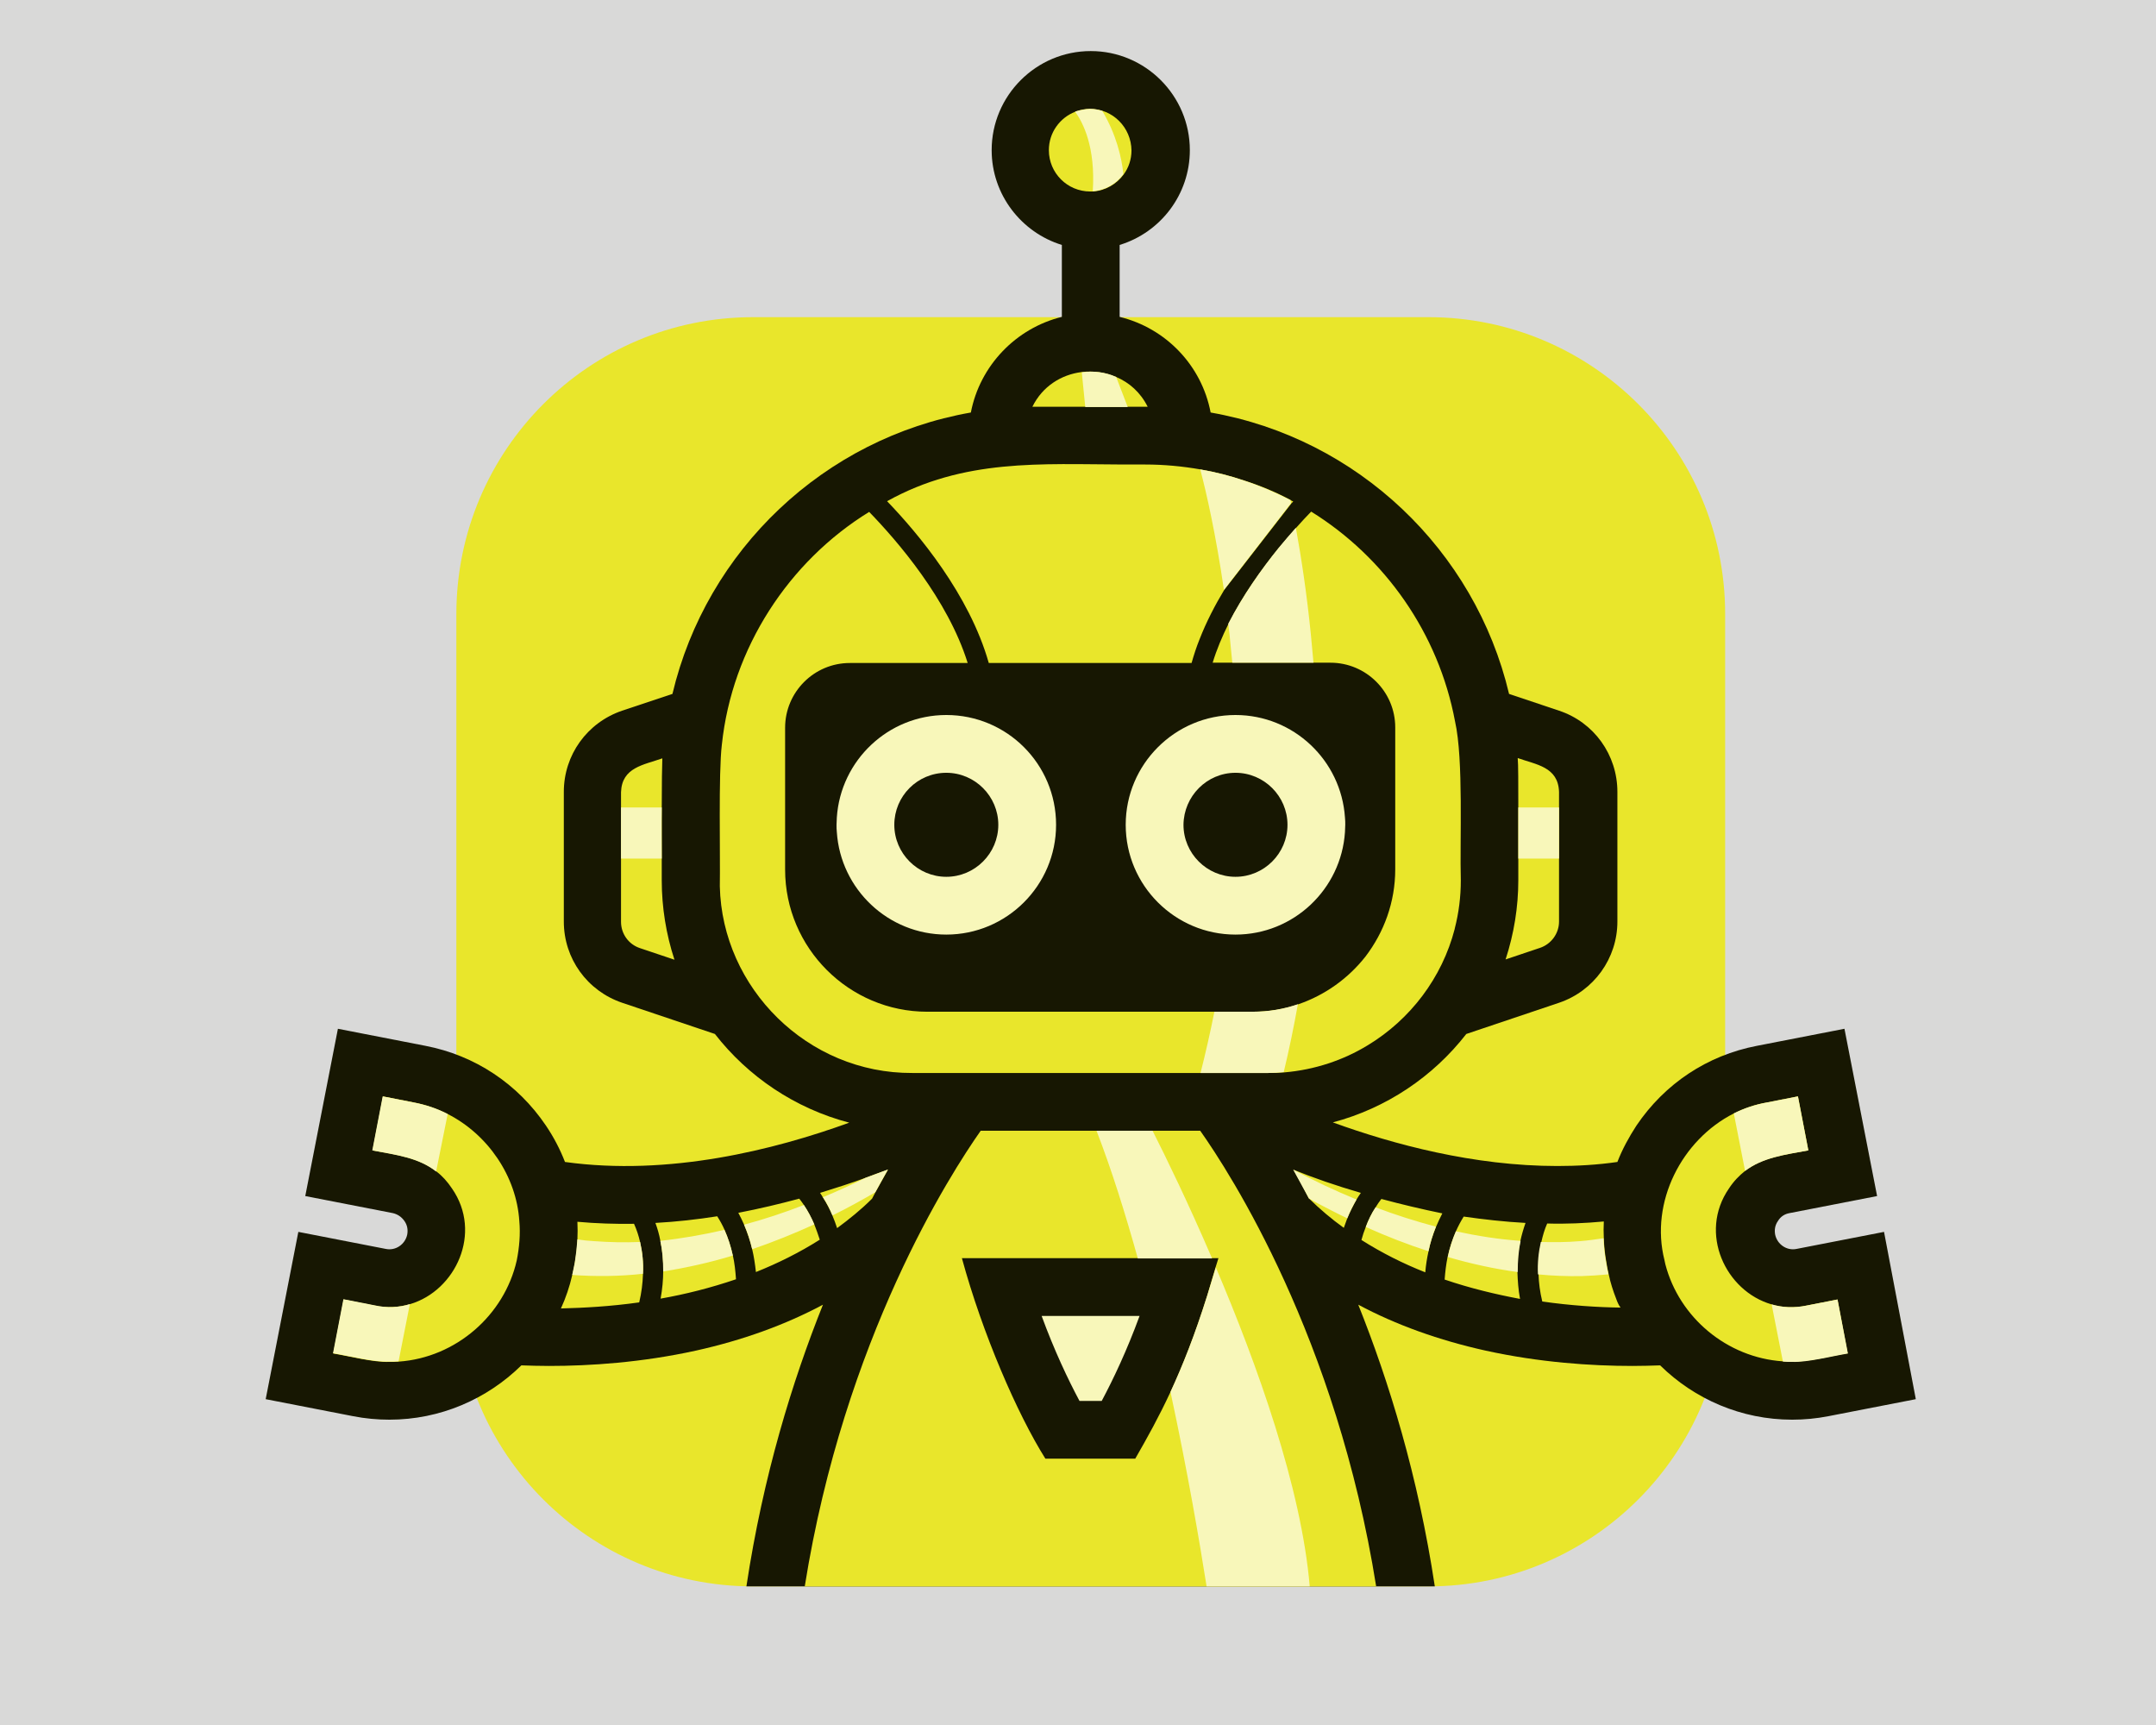
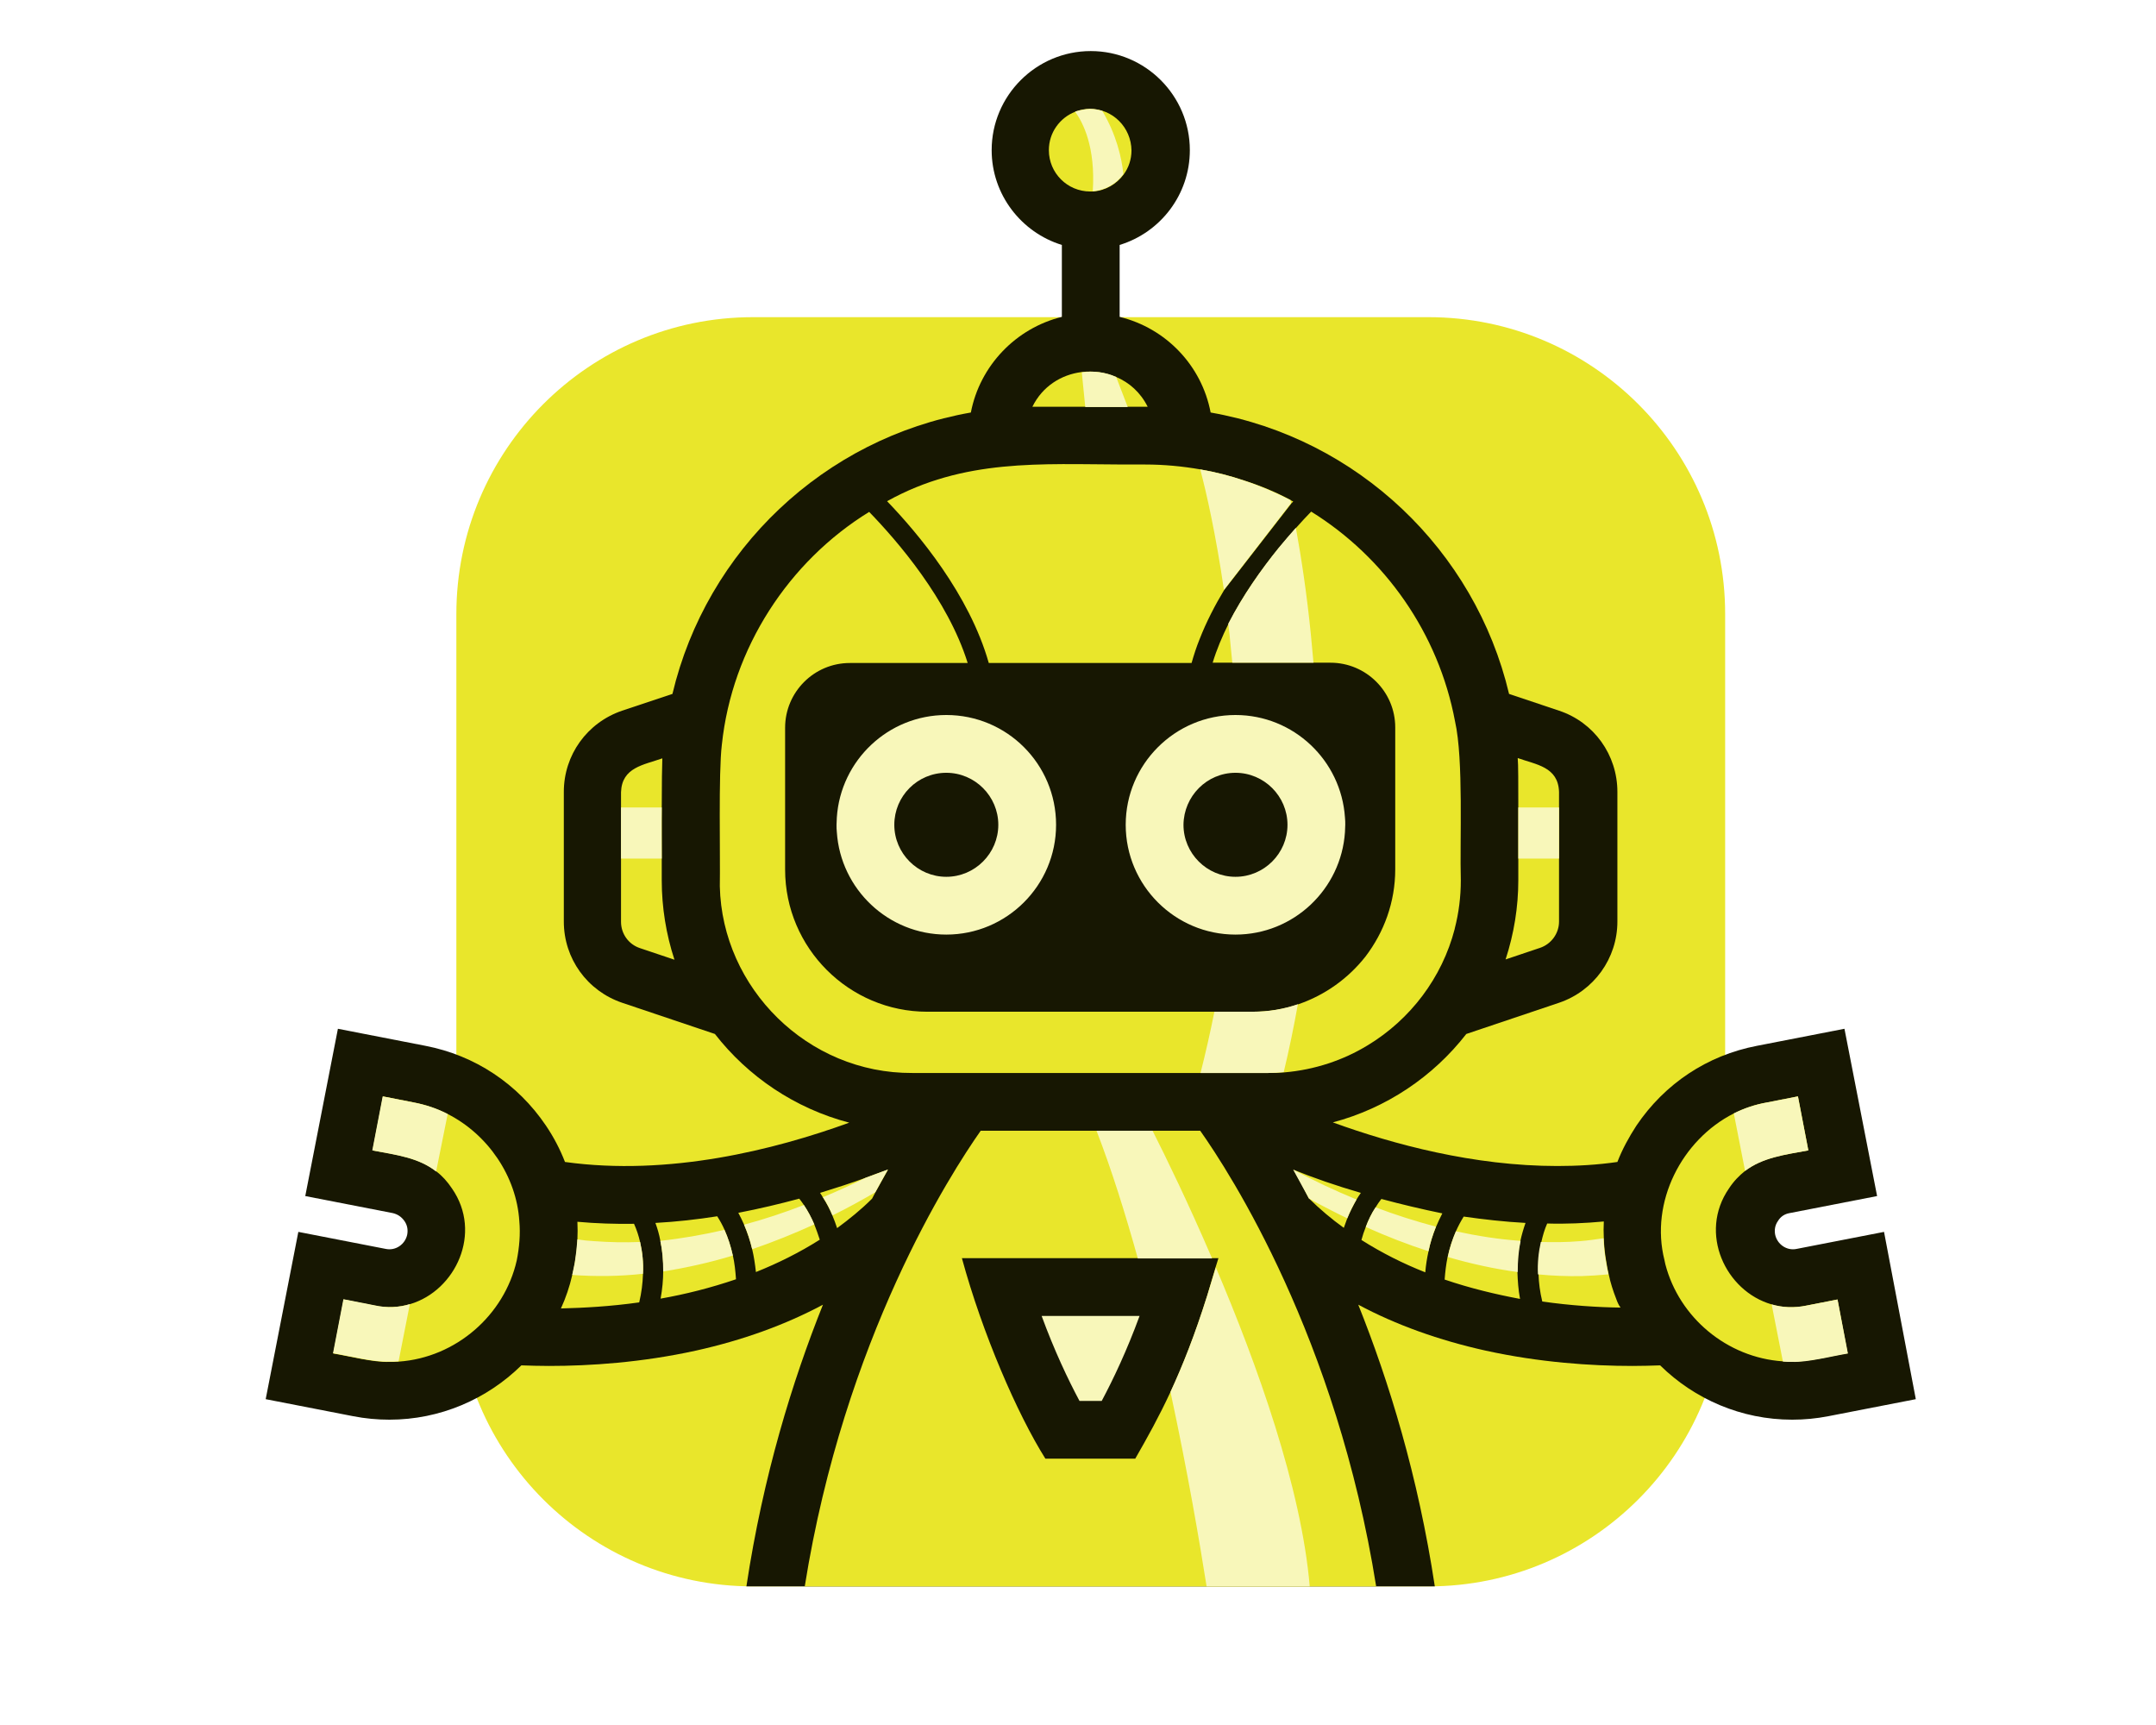
<svg xmlns="http://www.w3.org/2000/svg" version="1.1" width="1280" height="1024" viewBox="0 0 1280 1024" xml:space="preserve">
  <defs>
</defs>
  <g transform="matrix(1 0 0 1 640 512)" id="background-logo">
-     <rect style="stroke: none; stroke-width: 0; stroke-dasharray: none; stroke-linecap: butt; stroke-dashoffset: 0; stroke-linejoin: miter; stroke-miterlimit: 4; fill: rgb(217,217,216); fill-rule: nonzero; opacity: 1;" paint-order="stroke" x="-640" y="-512" rx="0" ry="0" width="1280" height="1024" />
+     <rect style="stroke: none; stroke-width: 0; stroke-dasharray: none; stroke-linecap: butt; stroke-dashoffset: 0; stroke-linejoin: miter; stroke-miterlimit: 4; fill: rgb(255,255,255); fill-opacity: 0; fill-rule: nonzero; opacity: 1;" paint-order="stroke" x="-640" y="-512" rx="0" ry="0" width="1280" height="1024" />
  </g>
  <g transform="matrix(5.428504 0 0 5.428504 647.5698 486.0171)" id="logo-logo">
    <g style="" paint-order="stroke">
      <g transform="matrix(0.315942 0 0 0.315942 5.684342e-14 14.54913)">
        <path style="stroke: none; stroke-width: 1; stroke-dasharray: none; stroke-linecap: butt; stroke-dashoffset: 0; stroke-linejoin: miter; stroke-miterlimit: 4; fill: rgb(233,230,43); fill-rule: nonzero; opacity: 1;" paint-order="stroke" transform=" translate(-500, -546.05)" d="M 383.1 326.4 L 616.9 326.4 C 673.6 326.4 719.6 372.4 719.6 429.1 L 719.6 663 C 719.6 719.7 673.6 765.7 616.9 765.7 L 383.1 765.7 C 326.4 765.7 280.4 719.7 280.4 663 L 280.4 429.2 C 280.4 372.4 326.4 326.4 383.1 326.4 z" stroke-linecap="round" />
      </g>
      <g transform="matrix(0.315942 0 0 0.315942 0 0)">
        <path style="stroke: none; stroke-width: 1; stroke-dasharray: none; stroke-linecap: butt; stroke-dashoffset: 0; stroke-linejoin: miter; stroke-miterlimit: 4; fill: rgb(23,23,2); fill-rule: nonzero; opacity: 1;" paint-order="stroke" transform=" translate(-500, -500)" d="M 785.6 700.9 L 755.3 706.8 C 751.2 707.6 747 708 742.8 708 C 725.2 708 709 700.9 697.1 689.2 C 694.1 689.3 690.9 689.4 687.5 689.4 C 673.2 689.4 655.4 688.2 636.7 684.1 C 620.5 680.5 605.7 675.2 592.6 668.2 C 603.2 694.7 613.3 727.4 619.1 765.7 L 380.8 765.7 C 386.6 727.4 396.7 694.7 407.3 668.2 C 394.2 675.2 379.5 680.5 363.3 684.1 C 344.6 688.2 326.8 689.4 312.5 689.4 C 309.1 689.4 305.9 689.3 302.9 689.2 C 291 700.9 274.8 708 257.2 708 C 253 708 248.8 707.6 244.7 706.8 L 214.4 700.9 L 225.7 643 L 256 648.9 C 259.4 649.6 262.7 647.3 263.4 643.9 C 263.7 642.2 263.4 640.6 262.4 639.2 C 261.4 637.8 260.1 636.9 258.4 636.5 L 228.1 630.6 L 239.4 572.7 L 269.7 578.6 C 286.8 581.9 301.6 591.7 311.4 606.2 C 314.1 610.2 316.3 614.4 318 618.8 C 354 623.8 390.5 614.6 416.4 605.2 C 397.7 600.3 381.4 589.3 369.9 574.5 L 337.8 563.7 C 325.7 559.6 317.6 548.4 317.6 535.6 L 317.6 490.7 C 317.6 477.9 325.7 466.7 337.8 462.6 L 355.2 456.8 C 367 407 407.7 368.3 458.5 359.4 C 461.6 343.2 474.1 330.2 490 326.3 L 490 301.4 C 476 297.1 465.7 284 465.7 268.6 C 465.7 249.7 481.1 234.3 500 234.3 C 518.9 234.3 534.3 249.7 534.3 268.6 C 534.3 284 524.1 297.1 510 301.4 L 510 326.3 C 526 330.2 538.4 343.1 541.5 359.4 C 592.3 368.3 633 407 644.8 456.8 L 662.1 462.6 C 674.2 466.6 682.3 477.9 682.3 490.7 L 682.3 535.6 C 682.3 548.3 674.2 559.6 662.1 563.7 L 630 574.5 C 618.5 589.3 602.3 600.2 583.8 605.1 C 604.7 612.7 632.6 620.2 661.5 620.2 C 668.4 620.2 675.4 619.8 682.3 618.8 C 684 614.4 686.3 610.2 688.9 606.2 C 698.7 591.7 713.4 581.9 730.6 578.6 L 760.9 572.7 L 772.2 630.6 L 741.9 636.5 C 740.2 636.8 738.8 637.7 737.9 639.2 C 736.9 640.6 736.6 642.2 736.9 643.9 C 737.6 647.3 740.9 649.6 744.3 648.9 L 774.6 643 L 785.6 700.9 z" stroke-linecap="round" />
      </g>
      <g transform="matrix(0.315942 0 0 0.315942 -0.0315942 3.15942)">
        <path style="stroke: none; stroke-width: 1; stroke-dasharray: none; stroke-linecap: butt; stroke-dashoffset: 0; stroke-linejoin: miter; stroke-miterlimit: 4; fill: rgb(233,230,43); fill-rule: nonzero; opacity: 1;" paint-order="stroke" transform=" translate(-499.9, -510)" d="M 569.2 389.7 C 564.2 387 558.9 384.8 553.3 383 C 548.3 381.3 543.2 380 538 379.1 C 531.7 378 525.3 377.4 518.9 377.4 C 516.4 377.4 513.9 377.4 511.4 377.4 C 482.7 377.3 456.1 375.3 429.5 390.1 C 440.2 401.2 458 422.4 464.7 446.1 L 534.9 446.1 C 535.7 443.3 536.6 440.5 537.7 437.8 C 540 431.9 543 426.1 546.2 420.8 L 569.5 390.8 C 569.7 390.6 569.9 390.4 570.1 390.2 C 569.7 390 569.4 389.9 569.2 389.7 z M 758.5 666.4 L 747.8 668.5 C 743.5 669.4 739.4 669.2 735.7 668.1 C 719.7 663.5 710.3 643.4 720.9 628 C 722.6 625.4 724.5 623.5 726.5 621.9 C 732.6 617.2 740.1 616.3 748.4 614.8 L 744.8 596.1 L 734.1 598.2 C 730 598.9 726.2 600.2 722.6 602 C 704.6 611.1 693.5 632.7 698.6 652.8 L 698.6 652.8 C 698.7 653.3 698.8 653.8 698.9 654.2 L 698.9 654.2 C 703.7 672.7 720.3 686.5 739.5 687.8 C 740.5 687.9 741.6 687.9 742.6 687.9 C 748.1 688.1 756.5 685.9 762 685 L 758.5 666.4 z M 681.9 666.2 C 680.8 663.4 679.9 660.6 679.3 657.7 C 679 656.3 678.7 655 678.5 653.6 C 678 650.8 677.7 648.1 677.6 645.2 C 677.5 643.3 677.5 641.3 677.6 639.4 C 671 640 664.5 640.3 658 640.1 C 657.1 642.1 656.5 644.2 656 646.4 C 655.2 650 654.8 653.7 655 657.6 C 655.1 660.7 655.5 663.8 656.3 667.1 C 666.2 668.5 675.4 669.1 683.4 669.2 C 682.7 668.3 682.3 667.3 681.9 666.2 z M 650.5 639.9 C 643.2 639.5 636.1 638.7 629.1 637.7 C 628.1 639.3 627.2 641 626.4 642.8 C 625.2 645.6 624.2 648.6 623.5 651.8 C 623 654.3 622.7 656.8 622.5 659.5 C 631.3 662.5 640.1 664.6 648.6 666.2 C 648 663 647.8 659.9 647.7 657 C 647.6 653.1 648 649.5 648.7 646.2 C 649.2 643.9 649.8 641.9 650.5 639.9 z M 600.6 631.6 C 599.9 632.5 599.2 633.5 598.6 634.5 C 597.2 636.6 596.1 638.9 595.2 641.3 C 594.6 642.8 594.1 644.3 593.7 645.8 C 600.8 650.3 608.2 654 615.8 657 C 616 654.5 616.4 652.1 616.9 649.8 C 617.5 646.8 618.4 644 619.5 641.3 C 620.2 639.7 620.9 638.1 621.7 636.6 C 614.4 635.1 607.3 633.4 600.6 631.6 z M 570.2 621.5 C 570.1 621.5 570.1 621.5 570.2 621.5 C 571.9 624.5 573.7 627.8 575.5 631.4 L 575.6 631.5 C 579.4 635.2 583.4 638.6 587.6 641.6 C 588 640.5 588.4 639.4 588.8 638.3 C 589.7 636.1 590.8 633.9 592 631.8 C 592.5 631 592.9 630.3 593.5 629.5 C 584.9 627 577.1 624.3 570.2 621.5 z M 344 646.5 C 343.5 644.3 342.8 642.2 341.9 640.2 C 335.4 640.3 328.9 640.1 322.3 639.5 C 322.4 641.6 322.4 643.6 322.3 645.7 C 322.2 648.4 321.9 651.1 321.4 653.7 C 321.2 655.2 320.9 656.6 320.5 658 C 319.6 661.9 318.3 665.8 316.6 669.5 C 324.6 669.3 333.8 668.8 343.7 667.4 C 344.5 664 344.9 660.8 345 657.6 C 345.2 653.6 344.8 650 344 646.5 z M 302.2 639.3 C 301.2 623.6 291.2 609.2 277.4 602.2 C 273.7 600.3 269.8 599 265.7 598.2 L 255 596.1 L 251.4 614.8 C 259.7 616.3 267.3 617.3 273.5 622.1 C 275.5 623.6 277.3 625.6 278.9 628 C 289.5 643.3 280.2 663.3 264.4 668 C 260.6 669.1 256.4 669.4 252.1 668.5 L 241.4 666.4 L 237.8 685.1 C 243.3 686 251.7 688.2 257.2 688 C 258.3 688 259.4 688 260.5 687.9 C 280.2 686.5 297 671.9 301.3 652.9 L 301.3 652.9 C 302.2 648.4 302.6 643.8 302.2 639.3 z M 647.8 479 C 648 481 648 488.2 648 496.1 C 648 502.2 648 508.8 648 513.8 C 648 517.3 648 520.1 648 521.3 C 648 530.6 646.5 539.8 643.6 548.7 L 655.5 544.7 C 659.4 543.4 662.1 539.7 662.1 535.6 L 662.1 490.7 C 661.8 482 654.2 481.3 647.8 479 z M 626.1 466.3 L 626.1 466.3 C 620.4 435.8 601.8 409.5 576.3 393.7 C 574.7 395.3 573 397.2 571.1 399.3 C 569.2 401.4 567.2 403.8 565.1 406.3 C 559.1 413.7 552.6 422.7 547.7 432.5 C 545.5 436.9 543.6 441.4 542.2 446 L 583 446 C 595.3 446 605.4 456 605.4 468.4 L 605.4 517.5 C 605.4 528.9 601.5 539.3 595.1 547.7 C 589.2 555.2 581.2 561 571.9 564.2 C 567 565.9 561.7 566.8 556.2 566.8 L 443.4 566.8 C 416.3 566.8 394.2 544.7 394.2 517.6 L 394.2 468.5 C 394.2 456.2 404.2 446.1 416.6 446.1 L 457.4 446.1 C 450.5 424 433 403.8 423.3 393.8 C 395.5 410.9 375.8 440.9 372.3 474.4 C 371.1 484.2 371.8 513.2 371.6 523.4 C 372.4 558.6 402 588.2 438.2 588 L 561.5 588 C 563.4 588 565.2 587.9 567 587.8 C 577.5 586.9 587.4 583.6 595.9 578.4 C 610.6 569.5 621.6 555.1 626 538.1 C 626 538.1 626 538.1 626 538 C 627.4 532.6 628.1 527 628.1 521.4 C 627.7 507.6 629.1 479.6 626.1 466.3 z M 537.9 608 L 461.9 608 C 451.5 622.8 414.7 679.8 401 765.7 L 598.8 765.7 C 585.1 679.7 548.3 622.7 537.9 608 z M 540.3 665.1 C 536 678.8 531.8 689.3 527.6 698.4 C 523.6 707 519.6 714.2 515.4 721.5 L 484.3 721.5 C 474.6 706.1 462.5 678.2 455.4 652.1 L 544.2 652.1 L 543.2 655.3 L 540.3 665.1 z M 508.8 347.1 C 505 345.5 500.9 344.9 496.8 345.4 C 489.8 346.3 483.3 350.3 479.8 357.4 L 519.7 357.4 C 517.2 352.4 513.3 349 508.8 347.1 z M 422 624.3 C 417.1 626.1 411.8 627.8 406.3 629.5 C 406.6 630 407 630.5 407.3 631.1 C 408.6 633.1 409.7 635.2 410.6 637.4 C 411.2 638.8 411.7 640.2 412.2 641.7 C 416.4 638.6 420.5 635.3 424.3 631.5 C 424.7 630.8 425 630.1 425.4 629.4 C 426.9 626.6 428.4 624 429.8 621.5 C 427.3 622.3 424.7 623.3 422 624.3 z M 404.3 640.4 C 403.3 638.1 402.1 635.8 400.7 633.7 C 400.2 633 399.7 632.2 399.1 631.5 C 392.4 633.3 385.3 635 378 636.4 C 378.7 637.7 379.4 639.1 380 640.5 C 381.1 643.2 382.1 646 382.8 649 C 383.4 651.5 383.8 654.2 384.1 656.9 C 391.6 653.9 399.1 650.2 406.2 645.7 C 405.6 643.9 405 642.1 404.3 640.4 z M 377.2 659.4 C 377 656.5 376.7 653.7 376.1 651.1 C 375.4 648 374.4 645 373.2 642.2 C 372.5 640.6 371.6 639 370.7 637.6 C 363.7 638.7 356.6 639.5 349.3 639.9 C 350 641.8 350.6 643.8 351 646 C 351.7 649.2 352.1 652.8 352 656.6 C 352 659.6 351.7 662.8 351.1 666.1 C 359.6 664.6 368.4 662.4 377.2 659.4 z M 351.5 521.4 C 351.5 520.1 351.5 517.4 351.5 513.9 C 351.5 508.9 351.5 502.3 351.5 496.2 C 351.5 488.3 351.6 481.2 351.7 479.1 C 345.2 481.4 337.7 482.2 337.4 490.8 L 337.4 535.7 C 337.4 539.8 340 543.5 344 544.8 L 355.9 548.8 C 353 540 351.5 530.6 351.5 521.4 z M 499.7 254.3 C 498.1 254.3 496.6 254.6 495.1 255.1 C 495 255.1 494.9 255.2 494.8 255.2 C 494.7 255.2 494.6 255.3 494.6 255.3 C 489.3 257.4 485.5 262.5 485.5 268.6 C 485.5 276.5 491.9 282.9 499.8 282.9 C 500.1 282.9 500.5 282.9 500.8 282.9 C 505.1 282.6 509 280.3 511.4 277 C 513.1 274.7 514.1 271.8 514.1 268.7 C 514 260.7 507.6 254.3 499.7 254.3 z" stroke-linecap="round" />
      </g>
      <g transform="matrix(0.315942 0 0 0.315942 -0.0315942 3.15942)">
        <path style="stroke: none; stroke-width: 1; stroke-dasharray: none; stroke-linecap: butt; stroke-dashoffset: 0; stroke-linejoin: miter; stroke-miterlimit: 4; fill: rgb(248,247,186); fill-rule: nonzero; opacity: 1;" paint-order="stroke" transform=" translate(-499.9, -510)" d="M 550.1 540.1 C 570.2 540.1 586.7 524.4 588 504.6 C 588 503.8 588.1 502.9 588.1 502.1 C 588.1 501.3 588.1 500.4 588 499.6 C 586.7 479.8 570.2 464.1 550.1 464.1 C 529.2 464.1 512.1 481.1 512.1 502.1 C 512.1 523.1 529.2 540.1 550.1 540.1 z M 550.1 484.1 C 560 484.1 568.1 492.2 568.1 502.1 C 568.1 512 560 520.1 550.1 520.1 C 540.2 520.1 532.1 512 532.1 502.1 C 532.2 492.2 540.2 484.1 550.1 484.1 z M 450 464.1 C 429.9 464.1 413.4 479.8 412.1 499.6 C 412.1 500.4 412 501.3 412 502.1 C 412 502.9 412 503.8 412.1 504.6 C 413.4 524.4 429.9 540.1 450 540.1 C 470.9 540.1 488 523.1 488 502.1 C 488 481.1 471 464.1 450 464.1 z M 450 520.1 C 440.1 520.1 432 512 432 502.1 C 432 492.2 440 484.1 450 484.1 C 459.9 484.1 468 492.2 468 502.1 C 468 512 459.9 520.1 450 520.1 z M 483 672.1 L 516.9 672.1 C 512.5 684.1 507.8 694 503.8 701.5 L 496.1 701.5 C 492.1 694 487.4 684.1 483 672.1 z M 521.4 608 C 526.1 617.3 533.8 633.1 542 652.2 L 516.3 652.2 C 512 636.8 507.3 621.7 502 608 L 521.4 608 z M 575.8 765.7 L 540.1 765.7 C 537.8 751.1 533.6 726.2 527.6 698.4 C 531.8 689.3 536 678.8 540.3 665.1 L 543.3 655.3 C 557.6 688.9 572.9 731.5 575.8 765.7 z M 575.5 631.4 C 573.6 627.9 571.8 624.6 570.1 621.5 C 570.1 621.5 570.1 621.5 570.2 621.5 C 577.2 625.3 584.5 628.7 592 631.8 C 590.8 633.9 589.7 636 588.8 638.3 C 585.4 636.7 582 634.9 578.7 633.2 C 577.7 632.7 576.7 632.1 575.7 631.5 L 575.5 631.4 z M 598.6 634.5 C 605.4 637.1 612.4 639.3 619.5 641.2 C 618.4 643.9 617.5 646.8 616.9 649.7 C 609.5 647.3 602.3 644.5 595.2 641.3 C 596.1 638.9 597.2 636.6 598.6 634.5 z M 626.4 642.8 C 633.8 644.4 641.3 645.6 648.8 646.1 C 648.1 649.4 647.8 653 647.8 656.9 C 639.6 655.8 631.5 654 623.6 651.7 C 624.2 648.6 625.2 645.6 626.4 642.8 z M 679.2 657.7 C 676.1 658 673 658.2 670 658.3 C 664.9 658.4 659.8 658.2 654.8 657.7 C 654.6 653.8 655 650 655.8 646.5 C 660.3 646.6 664.8 646.6 669.4 646.2 C 672.1 646 674.8 645.6 677.5 645.2 C 677.6 648 677.9 650.8 678.4 653.6 C 678.6 655 678.9 656.4 679.2 657.7 z M 344 646.5 C 344.8 650 345.2 653.7 345 657.5 C 336.9 658.4 328.7 658.5 320.5 657.9 C 320.8 656.5 321.1 655 321.4 653.6 C 321.8 651 322.1 648.3 322.3 645.6 C 324.2 645.9 326.1 646.1 328 646.2 C 333.3 646.6 338.6 646.7 344 646.5 z M 373.2 642.3 C 374.5 645.1 375.4 648 376.1 651.2 C 368.2 653.6 360.1 655.4 352 656.7 C 352 652.9 351.7 649.3 351 646.1 C 358.4 645.3 365.8 644 373.2 642.3 z M 400.7 633.7 C 402.1 635.8 403.3 638 404.3 640.4 C 397.3 643.6 390.1 646.5 382.8 649 C 382.1 646 381.2 643.2 380 640.5 C 387.1 638.6 394 636.3 400.7 633.7 z M 410.6 637.3 C 409.7 635.1 408.6 633 407.3 631 C 412.3 628.9 417.2 626.7 422 624.3 C 424.7 623.3 427.3 622.3 429.8 621.4 C 428.4 623.9 426.9 626.6 425.4 629.3 C 420.6 632.1 415.7 634.8 410.6 637.3 z M 648 513.8 C 648 508.8 648 502.2 648 496.1 L 662.1 496.1 L 662.1 513.8 L 648 513.8 z M 351.5 513.8 L 337.4 513.8 L 337.4 496.1 L 351.5 496.1 C 351.4 502.2 351.5 508.8 351.5 513.8 z M 508.8 347.1 L 512.8 357.5 L 498.1 357.5 L 496.9 345.5 C 500.9 344.9 505.1 345.4 508.8 347.1 z M 494.6 255.3 L 494.6 255.3 C 494.7 255.3 494.8 255.2 494.8 255.2 C 494.9 255.2 495 255.1 495.1 255.1 C 496.5 254.7 498 254.4 499.7 254.3 C 501.2 254.3 502.7 254.6 504 255 C 508.9 263.3 510.7 271.2 511.3 276.9 C 508.9 280.2 505.1 282.5 500.7 282.8 L 500.7 282.8 C 501.7 267.5 497.3 259 494.6 255.3 z M 546.1 420.8 C 543.3 401.5 540 387 537.9 379.1 C 543.1 380 548.2 381.3 553.2 383 C 558.7 384.8 564 387.1 569.1 389.7 C 569.2 390 569.3 390.4 569.3 390.8 L 546.1 420.8 z M 561.4 588 L 538 588 C 539.8 580.9 541.4 573.8 542.8 566.8 L 556 566.8 C 561.5 566.8 566.8 565.9 571.7 564.2 C 570.3 572 568.7 579.8 566.8 587.7 C 565.1 587.9 563.2 588 561.4 588 z M 565 406.3 C 567.1 403.8 569.1 401.4 571 399.3 C 572.9 409.7 574.8 422.2 576.2 436.3 C 576.5 439.4 576.8 442.6 577.1 446 L 549 446 C 548.8 443.9 548.6 441.9 548.4 439.9 C 548.2 437.4 547.9 434.9 547.6 432.5 C 552.6 422.8 559 413.7 565 406.3 z M 264.3 668 L 260.4 687.8 C 259.3 687.9 258.2 687.9 257.1 687.9 C 251.6 688.1 243.2 685.9 237.7 685 L 241.3 666.3 L 252 668.4 C 256.4 669.4 260.6 669.2 264.3 668 z M 277.4 602.2 L 273.4 622.1 C 267.3 617.3 259.7 616.4 251.3 614.8 L 254.9 596.1 L 265.6 598.2 C 269.8 599 273.7 600.3 277.4 602.2 z M 748.4 614.8 C 740.2 616.3 732.6 617.3 726.5 621.9 L 722.6 602 C 726.2 600.2 730.1 598.9 734.1 598.2 L 744.8 596.1 L 748.4 614.8 z M 762.1 685.1 C 756.6 686 748.2 688.2 742.7 688 C 741.7 688 740.6 688 739.6 687.9 L 735.7 668.1 C 739.4 669.2 743.5 669.4 747.8 668.5 L 758.5 666.4 L 762.1 685.1 z" stroke-linecap="round" />
      </g>
    </g>
  </g>
</svg>
